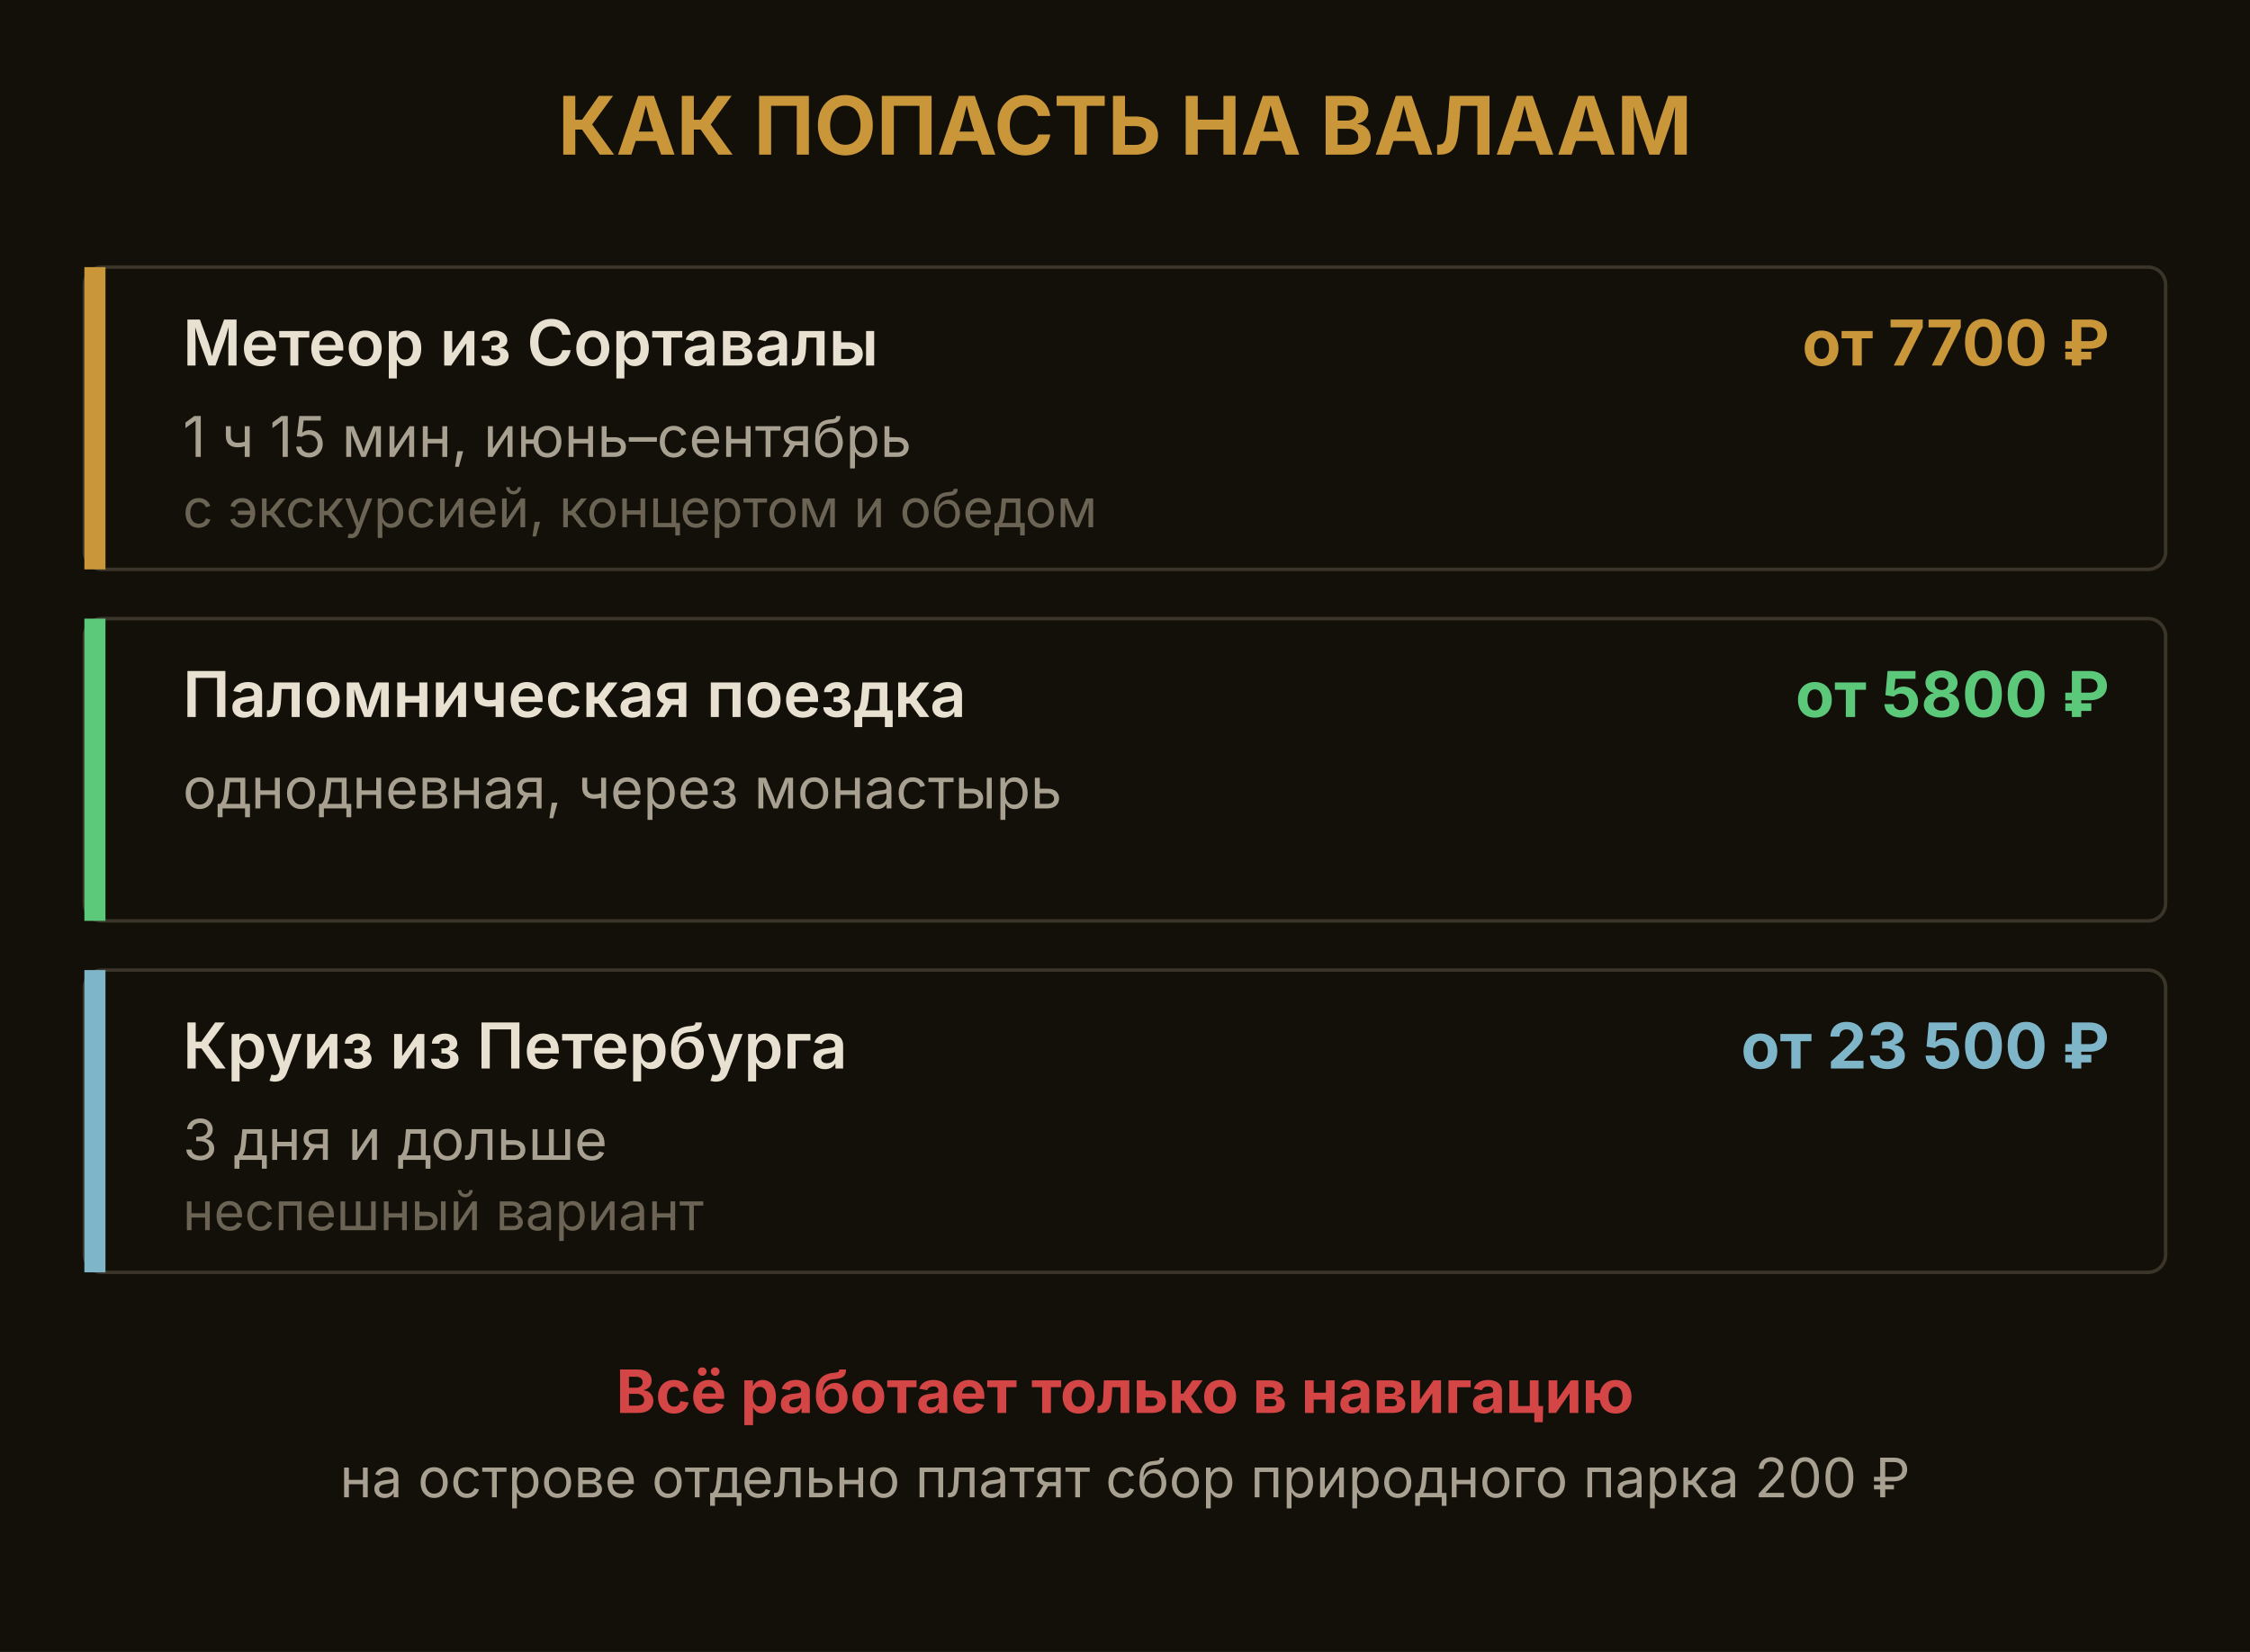
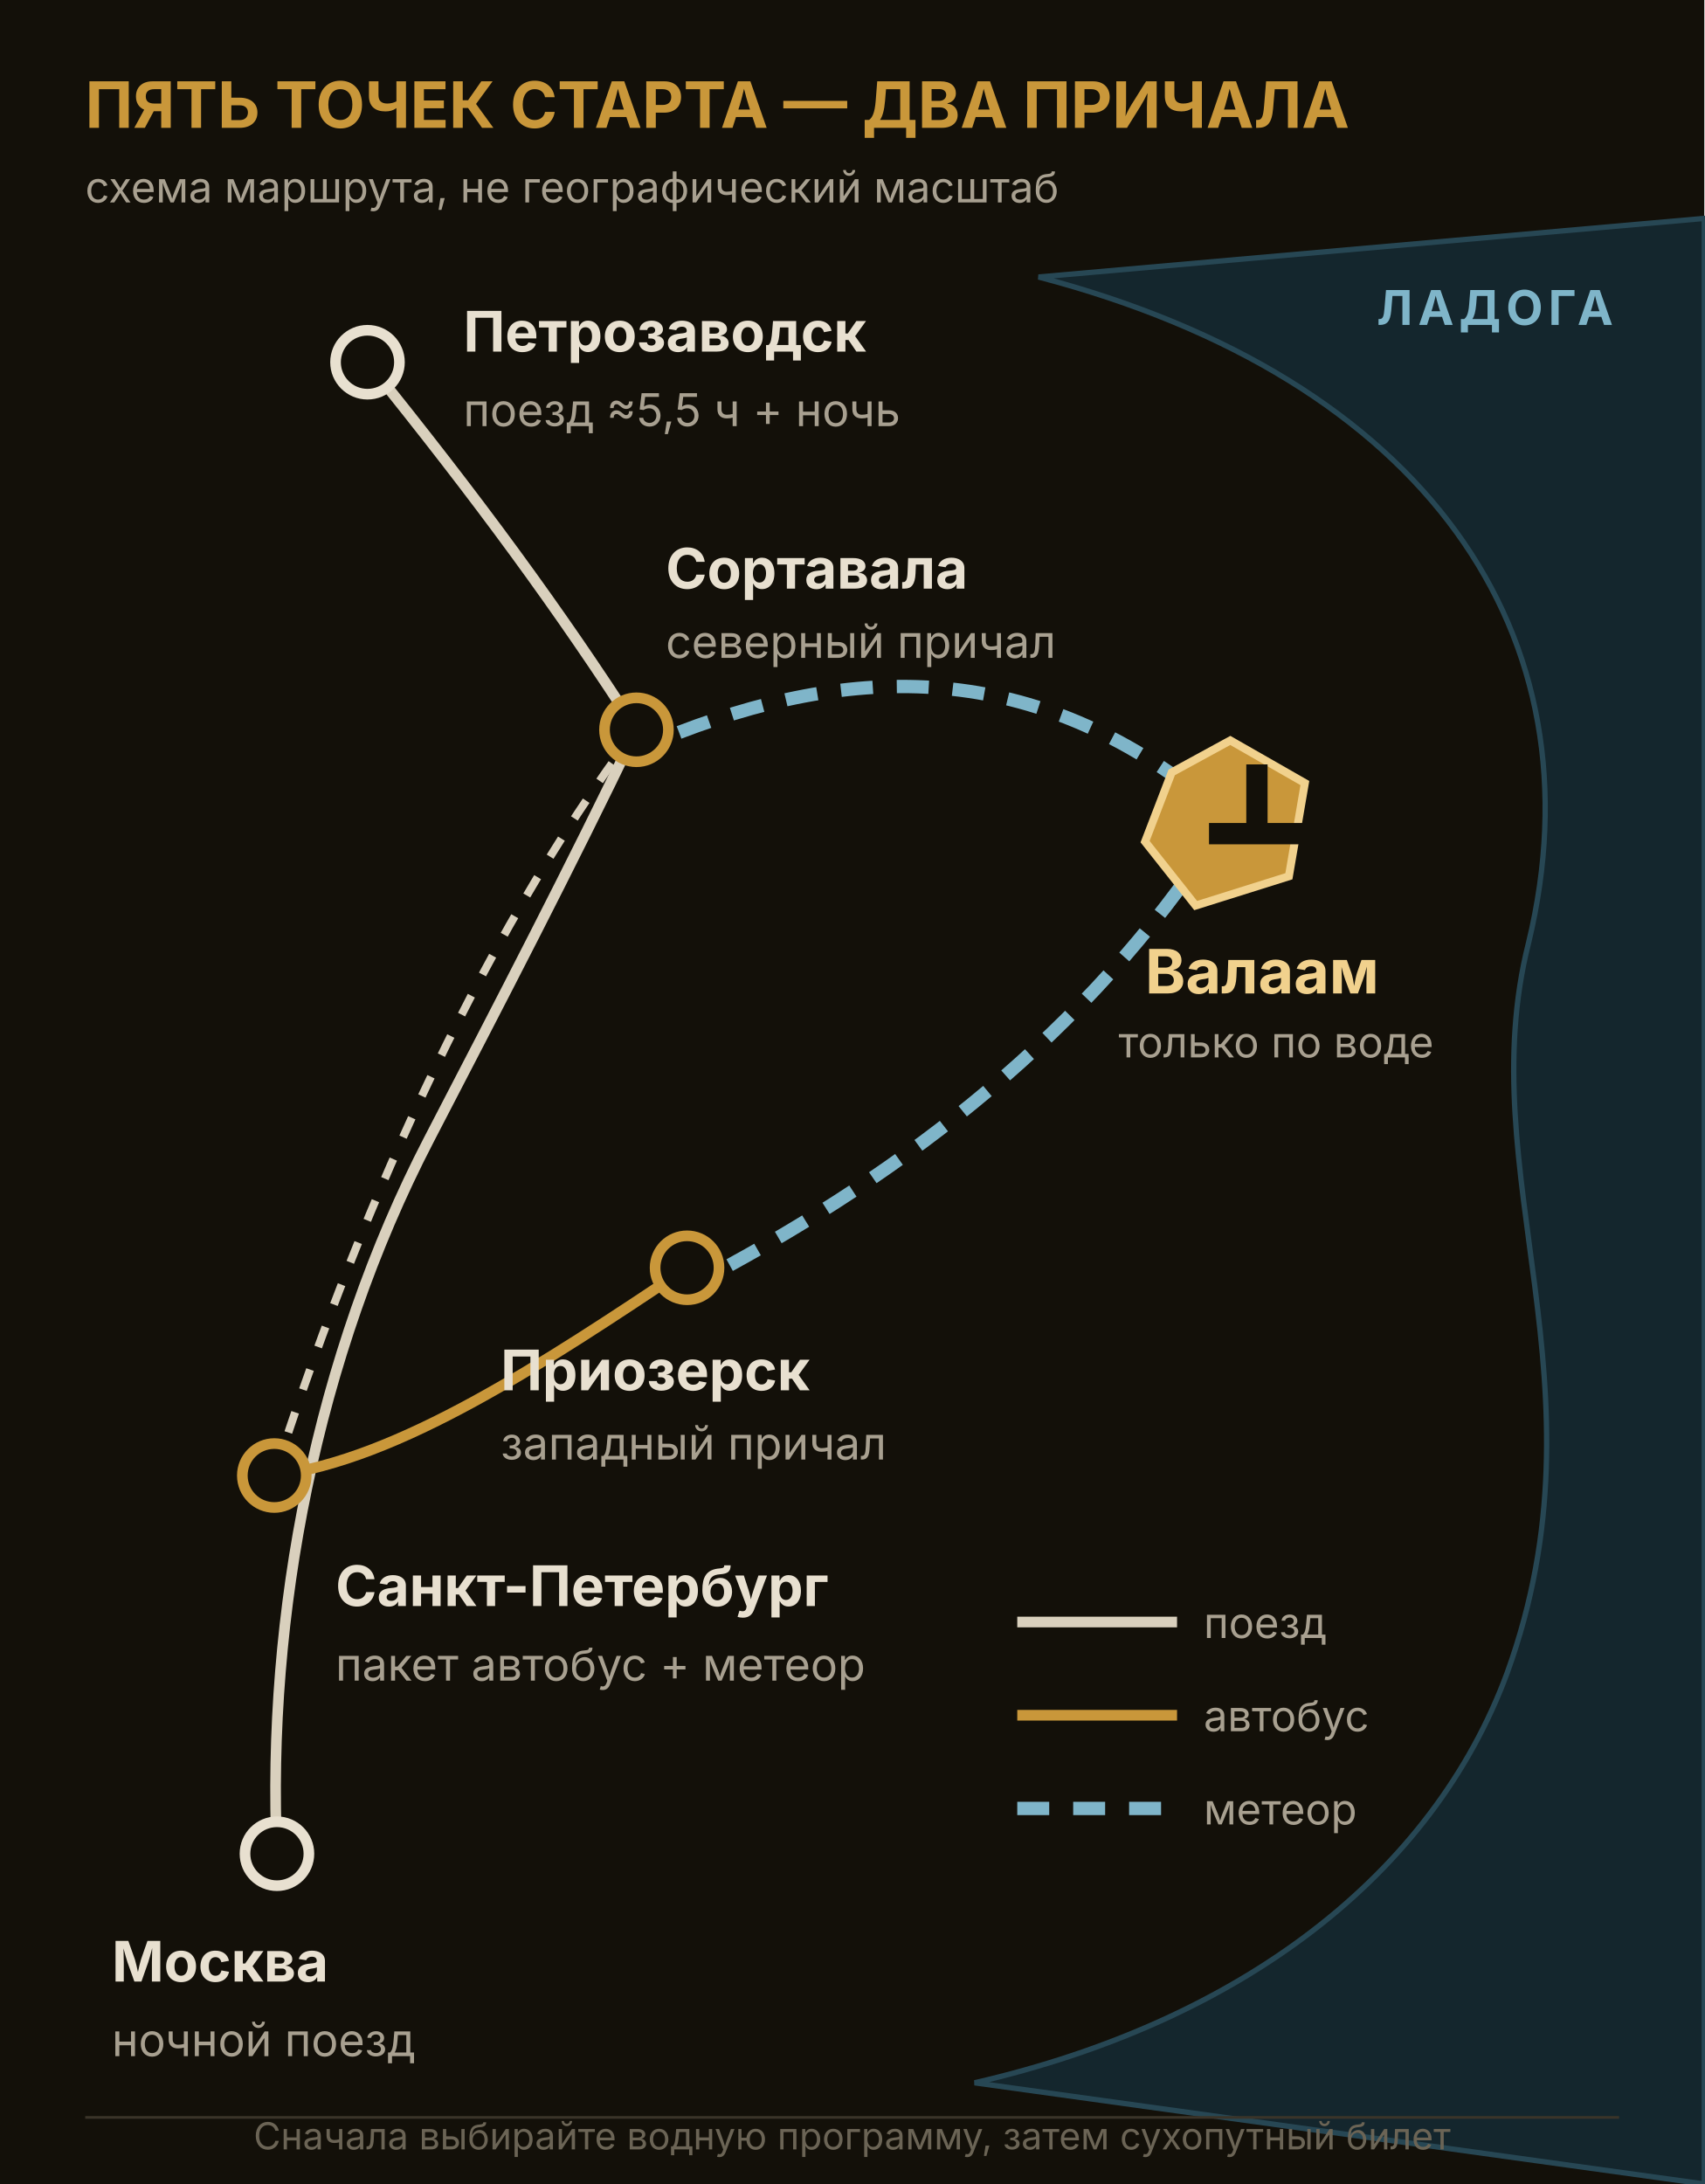
- <svg xmlns="http://www.w3.org/2000/svg" viewBox="0 0 640 470" width="640" height="470" font-family="system-ui,-apple-system,sans-serif">
-   <rect width="640" height="470" fill="#131009" />
-   <text x="320" y="44" text-anchor="middle" fill="#c9973a" font-size="23" font-weight="700">КАК ПОПАСТЬ НА ВАЛААМ</text>
-   <rect x="24" y="76" width="592" height="86" rx="5" fill="none" stroke="#3a3429" />
-   <rect x="24" y="76" width="6" height="86" fill="#c9973a" />
-   <text x="52" y="104" fill="#e8e0d0" font-size="18" font-weight="600">Метеор из Сортавалы</text>
-   <text x="600" y="104" text-anchor="end" fill="#c9973a" font-size="18" font-weight="700">от 7700 ₽</text>
-   <text x="52" y="130" fill="#a8a090" font-size="16">1 ч 15 мин, июнь–сентябрь</text>
-   <text x="52" y="150" fill="#6b6455" font-size="15">с экскурсией, концертом и обедом</text>
-   <rect x="24" y="176" width="592" height="86" rx="5" fill="none" stroke="#3a3429" />
-   <rect x="24" y="176" width="6" height="86" fill="#5cc97a" />
-   <text x="52" y="204" fill="#e8e0d0" font-size="18" font-weight="600">Паломническая поездка</text>
-   <text x="600" y="204" text-anchor="end" fill="#5cc97a" font-size="18" font-weight="700">от 5800 ₽</text>
-   <text x="52" y="230" fill="#a8a090" font-size="16">однодневная, через монастырь</text>
-   <rect x="24" y="276" width="592" height="86" rx="5" fill="none" stroke="#3a3429" />
-   <rect x="24" y="276" width="6" height="86" fill="#7fb5c9" />
-   <text x="52" y="304" fill="#e8e0d0" font-size="18" font-weight="600">Круиз из Петербурга</text>
-   <text x="600" y="304" text-anchor="end" fill="#7fb5c9" font-size="18" font-weight="700">от 23 500 ₽</text>
-   <text x="52" y="330" fill="#a8a090" font-size="16">3 дня и дольше</text>
-   <text x="52" y="350" fill="#6b6455" font-size="15">неспешный вариант</text>
-   <text x="320" y="402" text-anchor="middle" fill="#d44545" font-size="17" font-weight="700">Всё работает только в навигацию</text>
-   <text x="320" y="426" text-anchor="middle" fill="#a8a090" font-size="15.5">на острове отдельно платят сбор природного парка 200 ₽</text>
+ <svg xmlns="http://www.w3.org/2000/svg" viewBox="0 0 640 820" width="640" height="820" font-family="system-ui,-apple-system,sans-serif">
+   <rect width="640" height="820" fill="#131009" />
+   <text x="32" y="48" fill="#c9973a" font-size="24" font-weight="750">ПЯТЬ ТОЧЕК СТАРТА — ДВА ПРИЧАЛА</text>
+   <text x="32" y="76" fill="#a8a090" font-size="16">схема маршрута, не географический масштаб</text>
+   <path d="M390 104 C535 142 602 238 574 354 C552 441 605 520 566 628 C538 704 466 759 366 782 L640 820 L640 82 Z" fill="#14262d" stroke="#274754" stroke-width="2" />
+   <text x="517" y="122" fill="#7fb5c9" font-size="18" font-weight="650" letter-spacing="2">ЛАДОГА</text>
+   <path d="M138 136 C180 188 210 229 239 274" fill="none" stroke="#d9d0bd" stroke-width="4" />
+   <path d="M104 696 C100 606 119 509 161 428 C188 376 214 326 239 274" fill="none" stroke="#d9d0bd" stroke-width="4" />
+   <path d="M103 554 C150 548 204 512 258 476" fill="none" stroke="#c9973a" stroke-width="4" />
+   <path d="M103 554 C132 463 178 355 239 274" fill="none" stroke="#d9d0bd" stroke-width="3" stroke-dasharray="8 9" />
+   <path d="M255 275 C328 247 395 250 461 307" fill="none" stroke="#7fb5c9" stroke-width="5" stroke-dasharray="12 9" />
+   <path d="M274 475 C347 435 414 382 461 307" fill="none" stroke="#7fb5c9" stroke-width="5" stroke-dasharray="12 9" />
+   <g fill="#131009" stroke="#e8e0d0" stroke-width="4">
+     <circle cx="138" cy="136" r="12" />
+     <circle cx="104" cy="696" r="12" />
+   </g>
+   <g fill="#131009" stroke="#c9973a" stroke-width="4">
+     <circle cx="103" cy="554" r="12" />
+     <circle cx="239" cy="274" r="12" />
+     <circle cx="258" cy="476" r="12" />
+   </g>
+   <path d="M462 278 L490 294 L484 329 L449 340 L430 316 L440 290 Z" fill="#c9973a" stroke="#f1d18d" stroke-width="3" />
+   <path d="M454 309 h14 v-22 h8 v22 h14 v8 h-36 z" fill="#131009" />
+   <text x="174" y="132" fill="#e8e0d0" font-size="21" font-weight="700">Петрозаводск</text>
+   <text x="174" y="160" fill="#a8a090" font-size="17">поезд ≈5,5 ч + ночь</text>
+   <text x="126" y="603" fill="#e8e0d0" font-size="21" font-weight="700">Санкт-Петербург</text>
+   <text x="126" y="631" fill="#a8a090" font-size="17">пакет автобус + метеор</text>
+   <text x="42" y="744" fill="#e8e0d0" font-size="21" font-weight="700">Москва</text>
+   <text x="42" y="772" fill="#a8a090" font-size="17">ночной поезд</text>
+   <text x="250" y="221" fill="#e8e0d0" font-size="21" font-weight="700">Сортавала</text>
+   <text x="250" y="247" fill="#a8a090" font-size="17">северный причал</text>
+   <text x="188" y="522" fill="#e8e0d0" font-size="21" font-weight="700">Приозерск</text>
+   <text x="188" y="548" fill="#a8a090" font-size="17">западный причал</text>
+   <text x="430" y="373" fill="#f1d18d" font-size="23" font-weight="750">Валаам</text>
+   <text x="420" y="397" fill="#a8a090" font-size="16">только по воде</text>
+   <g transform="translate(32 102)">
+     <line x1="350" y1="507" x2="410" y2="507" stroke="#d9d0bd" stroke-width="4" />
+     <text x="420" y="513" fill="#a8a090" font-size="16">поезд</text>
+     <line x1="350" y1="542" x2="410" y2="542" stroke="#c9973a" stroke-width="4" />
+     <text x="420" y="548" fill="#a8a090" font-size="16">автобус</text>
+     <line x1="350" y1="577" x2="410" y2="577" stroke="#7fb5c9" stroke-width="5" stroke-dasharray="12 9" />
+     <text x="420" y="583" fill="#a8a090" font-size="16">метеор</text>
+   </g>
+   <line x1="32" y1="795" x2="608" y2="795" stroke="#3a3429" />
+   <text x="320" y="807" text-anchor="middle" fill="#6b6455" font-size="14">Сначала выбирайте водную программу, затем сухопутный билет</text>
</svg>
